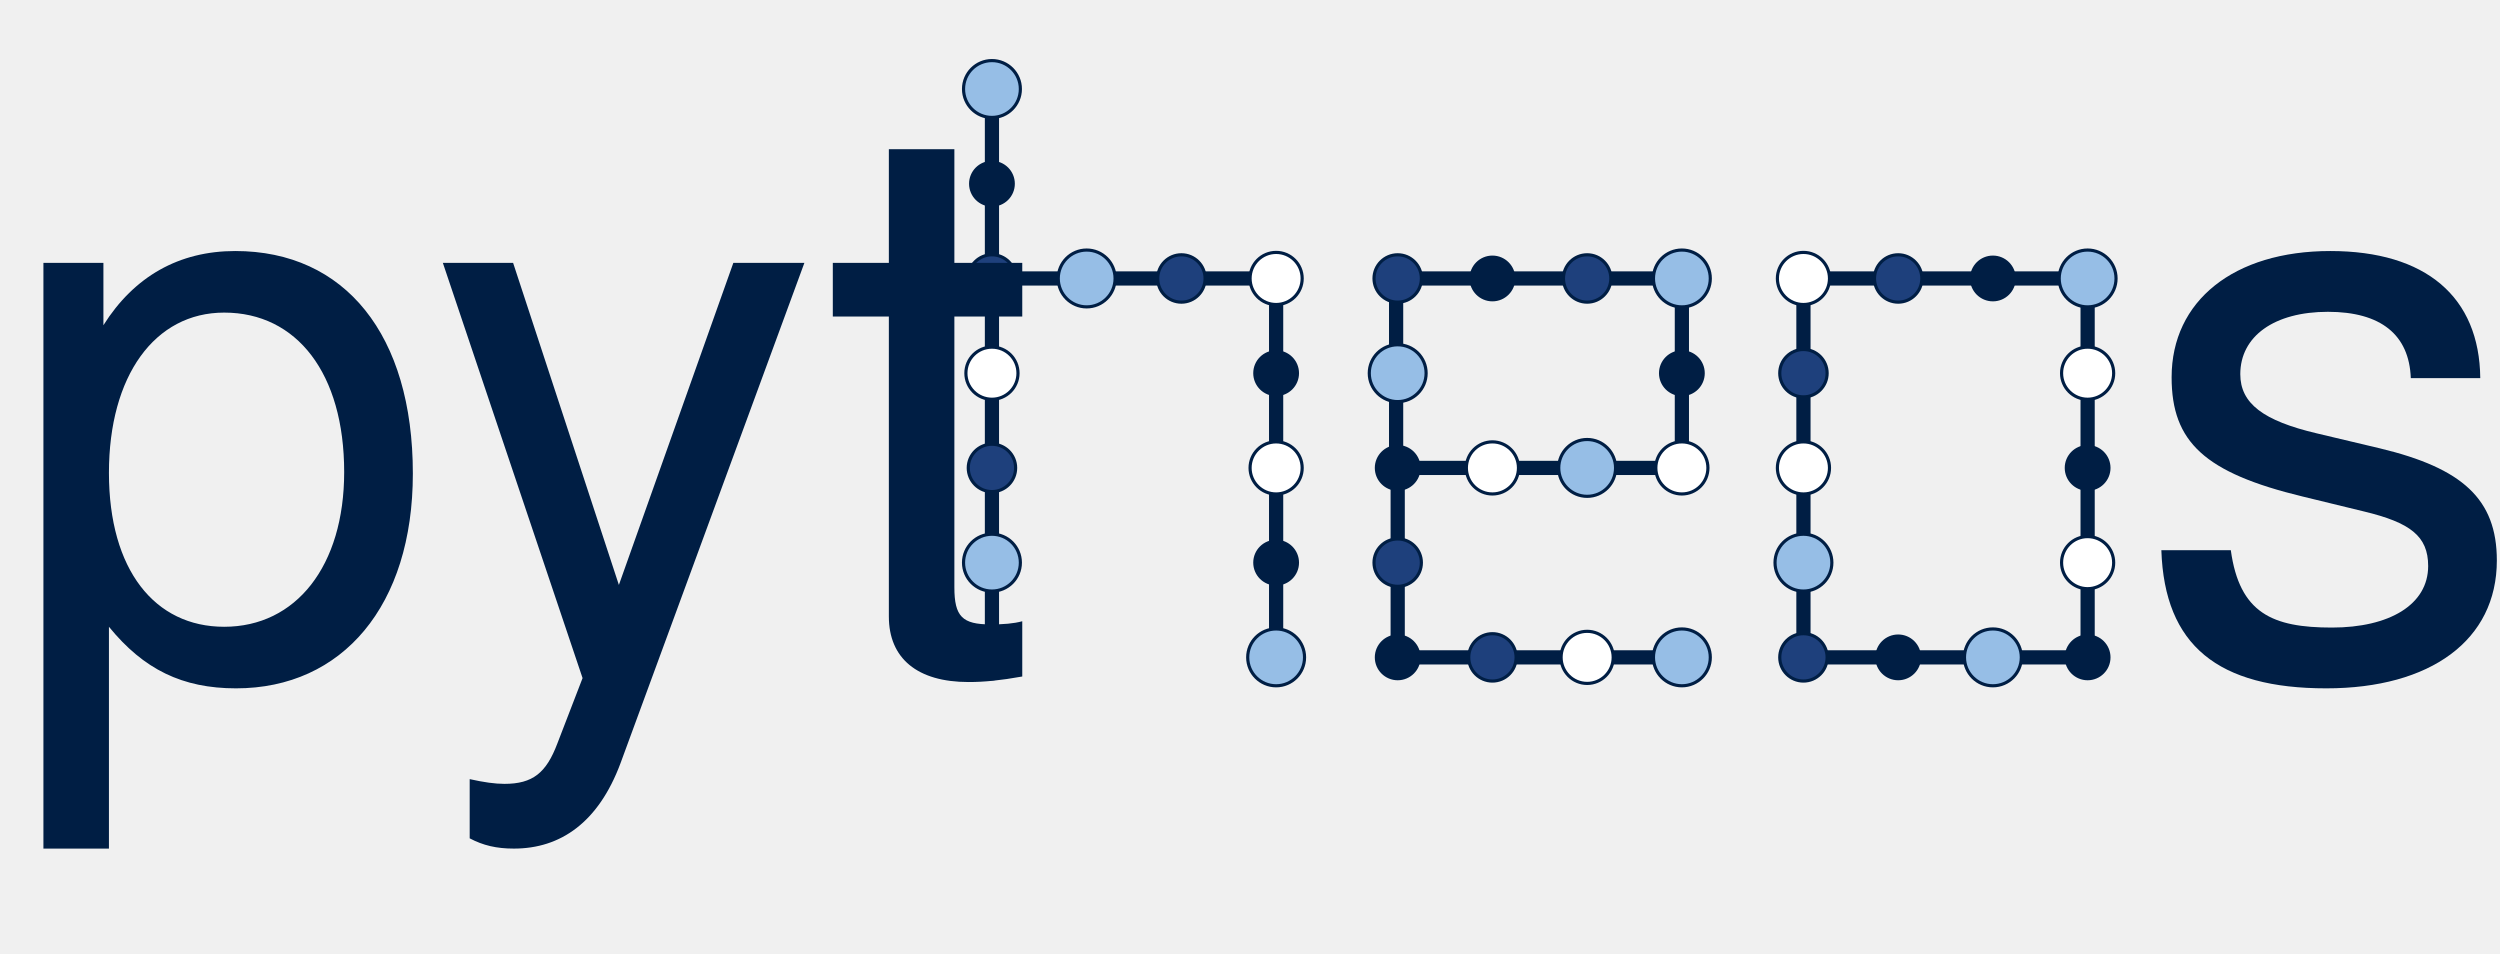
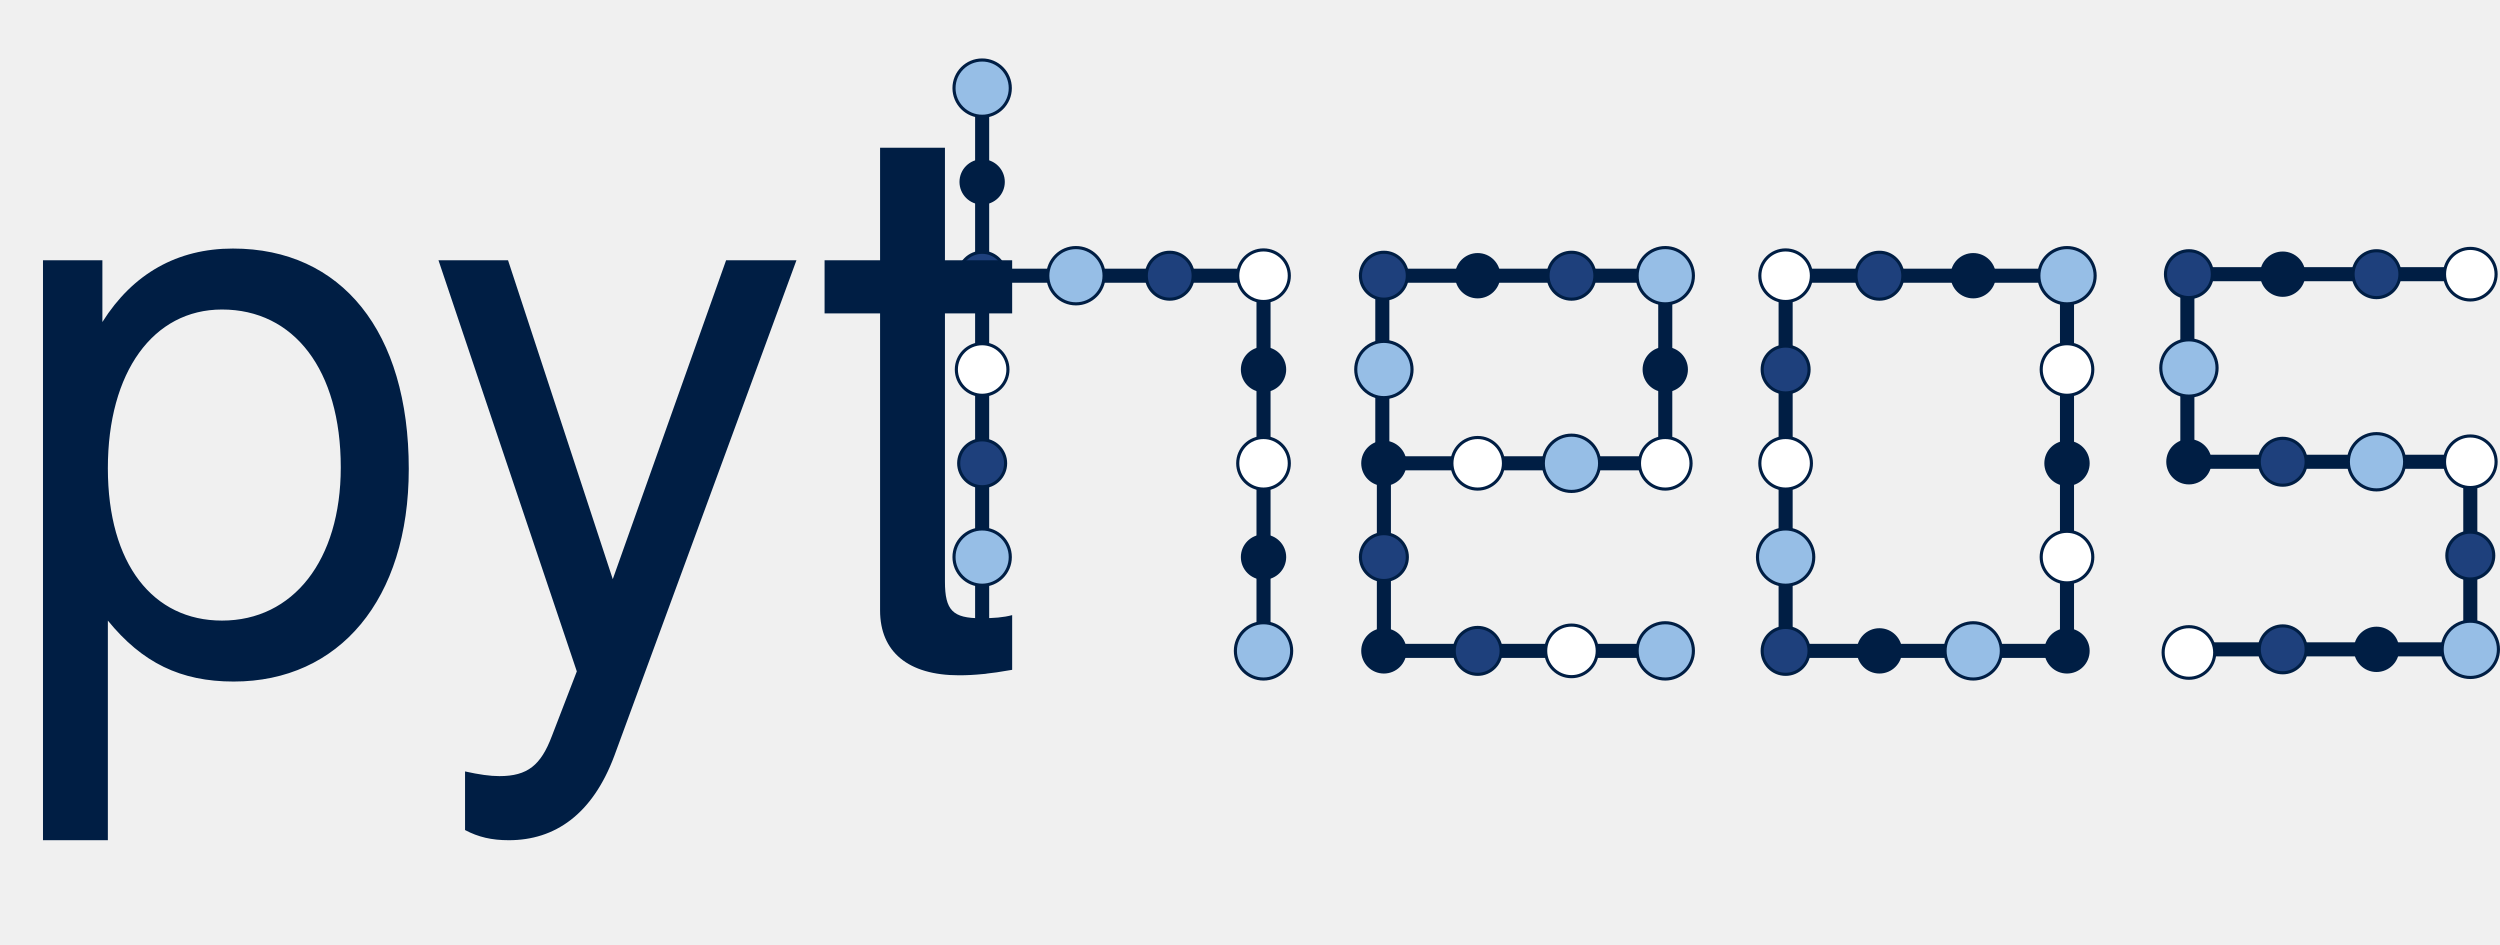
- <svg xmlns="http://www.w3.org/2000/svg" id="Layer_1" data-name="Layer 1" viewBox="0 0 791.75 302">
+ <svg xmlns="http://www.w3.org/2000/svg" id="Layer_1" data-name="Layer 1" viewBox="0 0 799.65 302">
  <defs>
    <style>
      .cls-1, .cls-2 {
        stroke-width: 4.5px;
      }

      .cls-1, .cls-2, .cls-3, .cls-4, .cls-5, .cls-6 {
        stroke: #001e44;
        stroke-miterlimit: 10;
      }

      .cls-1, .cls-4 {
        fill: #96bee6;
      }

      .cls-7 {
        font-family: HelveticaNeue-UltraLight, 'Helvetica Neue';
        font-size: 250px;
        font-weight: 100;
      }

      .cls-7, .cls-5 {
        fill: #001e44;
      }

      .cls-2 {
        fill: none;
      }

      .cls-3 {
        fill: #1e407c;
      }

      .cls-6 {
        fill: #fff;
      }
    </style>
  </defs>
  <line class="cls-1" x1="314.15" y1="58.19" x2="314.15" y2="28.19" />
  <circle class="cls-4" cx="314.15" cy="28.19" r="9" />
  <line class="cls-2" x1="344.15" y1="88.19" x2="374.15" y2="88.19" />
  <line class="cls-2" x1="314.15" y1="118.19" x2="314.15" y2="88.19" />
  <line class="cls-2" x1="314.15" y1="88.19" x2="314.15" y2="58.19" />
  <line class="cls-2" x1="314.15" y1="88.19" x2="344.15" y2="88.19" />
  <circle class="cls-5" cx="314.15" cy="58.19" r="6.75" />
  <circle class="cls-3" cx="314.15" cy="88.19" r="7.5" />
  <circle class="cls-4" cx="344.15" cy="88.19" r="9" />
  <line class="cls-2" x1="404.15" y1="118.19" x2="404.15" y2="88.19" />
  <line class="cls-2" x1="374.15" y1="88.19" x2="404.15" y2="88.19" />
  <circle class="cls-3" cx="374.15" cy="88.19" r="7.5" />
  <circle class="cls-6" cx="404.15" cy="88.19" r="8.25" />
  <line class="cls-2" x1="314.15" y1="178.19" x2="314.15" y2="148.19" />
  <line class="cls-2" x1="314.15" y1="148.19" x2="314.15" y2="118.19" />
  <circle class="cls-6" cx="314.15" cy="118.19" r="8.25" />
  <circle class="cls-3" cx="314.15" cy="148.19" r="7.5" />
  <line class="cls-2" x1="404.15" y1="178.19" x2="404.15" y2="148.19" />
  <line class="cls-2" x1="404.15" y1="148.19" x2="404.15" y2="118.19" />
  <circle class="cls-5" cx="404.15" cy="118.19" r="6.75" />
  <circle class="cls-6" cx="404.15" cy="148.19" r="8.25" />
  <line class="cls-2" x1="314.15" y1="208.19" x2="314.15" y2="178.19" />
  <circle class="cls-4" cx="314.15" cy="178.19" r="9" />
  <circle class="cls-5" cx="314.15" cy="208.19" r="6.75" />
  <line class="cls-2" x1="404.15" y1="208.19" x2="404.15" y2="178.19" />
  <circle class="cls-5" cx="404.15" cy="178.19" r="6.75" />
  <circle class="cls-4" cx="404.15" cy="208.19" r="9" />
  <line class="cls-2" x1="442.15" y1="88.19" x2="473.15" y2="88.19" />
  <line class="cls-2" x1="442.15" y1="119.19" x2="442.15" y2="88.19" />
  <circle class="cls-3" cx="442.65" cy="88.19" r="7.5" />
  <line class="cls-2" x1="502.65" y1="88.19" x2="532.65" y2="88.19" />
  <line class="cls-2" x1="472.65" y1="88.19" x2="502.65" y2="88.19" />
  <circle class="cls-5" cx="472.65" cy="88.19" r="6.75" />
  <circle class="cls-3" cx="502.65" cy="88.19" r="7.5" />
  <line class="cls-2" x1="442.65" y1="148.19" x2="472.65" y2="148.19" />
  <line class="cls-2" x1="442.65" y1="178.19" x2="442.65" y2="148.19" />
  <line class="cls-2" x1="442.15" y1="150.19" x2="442.15" y2="119.19" />
  <circle class="cls-4" cx="442.65" cy="118.19" r="9" />
  <circle class="cls-5" cx="442.65" cy="148.19" r="6.75" />
  <line class="cls-2" x1="502.65" y1="148.19" x2="532.65" y2="148.19" />
  <line class="cls-2" x1="472.65" y1="148.19" x2="502.65" y2="148.19" />
  <circle class="cls-6" cx="472.65" cy="148.19" r="8.25" />
  <circle class="cls-4" cx="502.65" cy="148.19" r="9" />
  <line class="cls-2" x1="442.65" y1="208.19" x2="472.65" y2="208.19" />
  <line class="cls-2" x1="442.65" y1="208.19" x2="442.65" y2="178.19" />
  <circle class="cls-3" cx="442.65" cy="178.19" r="7.5" />
  <circle class="cls-5" cx="442.65" cy="208.19" r="6.75" />
  <line class="cls-2" x1="502.65" y1="208.19" x2="532.65" y2="208.19" />
  <line class="cls-2" x1="472.65" y1="208.19" x2="502.65" y2="208.19" />
  <circle class="cls-3" cx="472.65" cy="208.19" r="7.5" />
  <circle class="cls-6" cx="502.65" cy="208.19" r="8.25" />
  <line class="cls-2" x1="532.65" y1="118.19" x2="532.65" y2="88.19" />
  <circle class="cls-4" cx="532.65" cy="88.19" r="9" />
  <line class="cls-2" x1="532.65" y1="148.19" x2="532.65" y2="118.19" />
  <circle class="cls-5" cx="532.65" cy="118.19" r="6.75" />
  <circle class="cls-6" cx="532.65" cy="148.19" r="8.25" />
  <circle class="cls-4" cx="532.65" cy="208.19" r="9" />
  <line class="cls-2" x1="601.15" y1="88.19" x2="631.15" y2="88.19" />
  <line class="cls-2" x1="571.15" y1="118.19" x2="571.15" y2="88.19" />
  <line class="cls-2" x1="571.15" y1="88.19" x2="601.15" y2="88.19" />
  <circle class="cls-6" cx="571.15" cy="88.19" r="8.25" />
  <circle class="cls-3" cx="601.15" cy="88.19" r="7.5" />
  <line class="cls-2" x1="661.15" y1="118.19" x2="661.15" y2="88.19" />
  <line class="cls-2" x1="631.15" y1="88.19" x2="661.15" y2="88.19" />
  <circle class="cls-5" cx="631.15" cy="88.19" r="6.75" />
  <circle class="cls-4" cx="661.15" cy="88.19" r="9" />
  <line class="cls-2" x1="571.15" y1="178.19" x2="571.15" y2="148.19" />
  <line class="cls-2" x1="571.15" y1="148.19" x2="571.15" y2="118.19" />
  <circle class="cls-3" cx="571.15" cy="118.19" r="7.5" />
  <circle class="cls-6" cx="571.15" cy="148.19" r="8.25" />
  <line class="cls-2" x1="661.15" y1="178.19" x2="661.15" y2="148.19" />
  <line class="cls-2" x1="661.15" y1="148.19" x2="661.15" y2="118.19" />
  <circle class="cls-6" cx="661.15" cy="118.19" r="8.25" />
  <circle class="cls-5" cx="661.15" cy="148.19" r="6.75" />
  <line class="cls-2" x1="601.15" y1="208.19" x2="631.15" y2="208.19" />
  <line class="cls-2" x1="571.15" y1="208.19" x2="571.15" y2="178.19" />
  <line class="cls-2" x1="571.15" y1="208.19" x2="601.15" y2="208.19" />
  <circle class="cls-4" cx="571.15" cy="178.19" r="9" />
  <circle class="cls-3" cx="571.15" cy="208.19" r="7.5" />
  <circle class="cls-5" cx="601.15" cy="208.19" r="6.75" />
  <line class="cls-2" x1="661.15" y1="208.19" x2="661.15" y2="178.19" />
  <line class="cls-2" x1="631.15" y1="208.19" x2="661.15" y2="208.19" />
  <circle class="cls-4" cx="631.15" cy="208.19" r="9" />
  <circle class="cls-6" cx="661.15" cy="178.19" r="8.25" />
  <circle class="cls-5" cx="661.15" cy="208.19" r="6.75" />
-   <text class="cls-7" transform="translate(676 214.25)">
-     <tspan x="0" y="0">s</tspan>
-   </text>
  <text class="cls-7" transform="translate(0 214.25)">
    <tspan x="0" y="0">pyt</tspan>
  </text>
+   <line class="cls-2" x1="699.65" y1="87.7" x2="730.65" y2="87.7" />
+   <line class="cls-2" x1="699.65" y1="118.7" x2="699.65" y2="87.7" />
+   <circle class="cls-3" cx="700.15" cy="87.7" r="7.5" />
+   <line class="cls-2" x1="760.15" y1="87.7" x2="790.15" y2="87.7" />
+   <line class="cls-2" x1="730.15" y1="87.7" x2="760.15" y2="87.7" />
+   <circle class="cls-5" cx="730.15" cy="87.7" r="6.75" />
+   <circle class="cls-3" cx="760.15" cy="87.7" r="7.5" />
+   <line class="cls-2" x1="700.15" y1="147.7" x2="730.15" y2="147.7" />
+   <line class="cls-2" x1="790.15" y1="177.7" x2="790.15" y2="147.7" />
+   <line class="cls-2" x1="699.65" y1="149.7" x2="699.65" y2="118.7" />
+   <circle class="cls-4" cx="700.15" cy="117.7" r="9" />
+   <circle class="cls-5" cx="700.15" cy="147.7" r="6.75" />
+   <line class="cls-2" x1="760.15" y1="147.7" x2="790.15" y2="147.7" />
+   <line class="cls-2" x1="730.15" y1="147.7" x2="760.15" y2="147.7" />
+   <circle class="cls-4" cx="760.15" cy="147.7" r="9" />
+   <line class="cls-2" x1="700.15" y1="207.7" x2="730.15" y2="207.7" />
+   <line class="cls-2" x1="790.15" y1="207.7" x2="790.15" y2="177.7" />
+   <circle class="cls-3" cx="790.15" cy="177.7" r="7.5" />
+   <circle class="cls-5" cx="760.15" cy="207.7" r="6.75" />
+   <line class="cls-2" x1="760.15" y1="207.7" x2="790.15" y2="207.7" />
+   <line class="cls-2" x1="730.15" y1="207.7" x2="760.15" y2="207.7" />
+   <circle class="cls-3" cx="730.15" cy="207.7" r="7.5" />
+   <circle class="cls-6" cx="700.15" cy="208.7" r="8.25" />
+   <circle class="cls-6" cx="790.15" cy="147.7" r="8.25" />
+   <circle class="cls-4" cx="790.15" cy="207.7" r="9" />
+   <circle class="cls-5" cx="790.15" cy="87.7" r="6.75" />
+   <circle class="cls-6" cx="790.15" cy="87.7" r="8.25" />
+   <circle class="cls-3" cx="730.15" cy="147.7" r="7.5" />
</svg>
